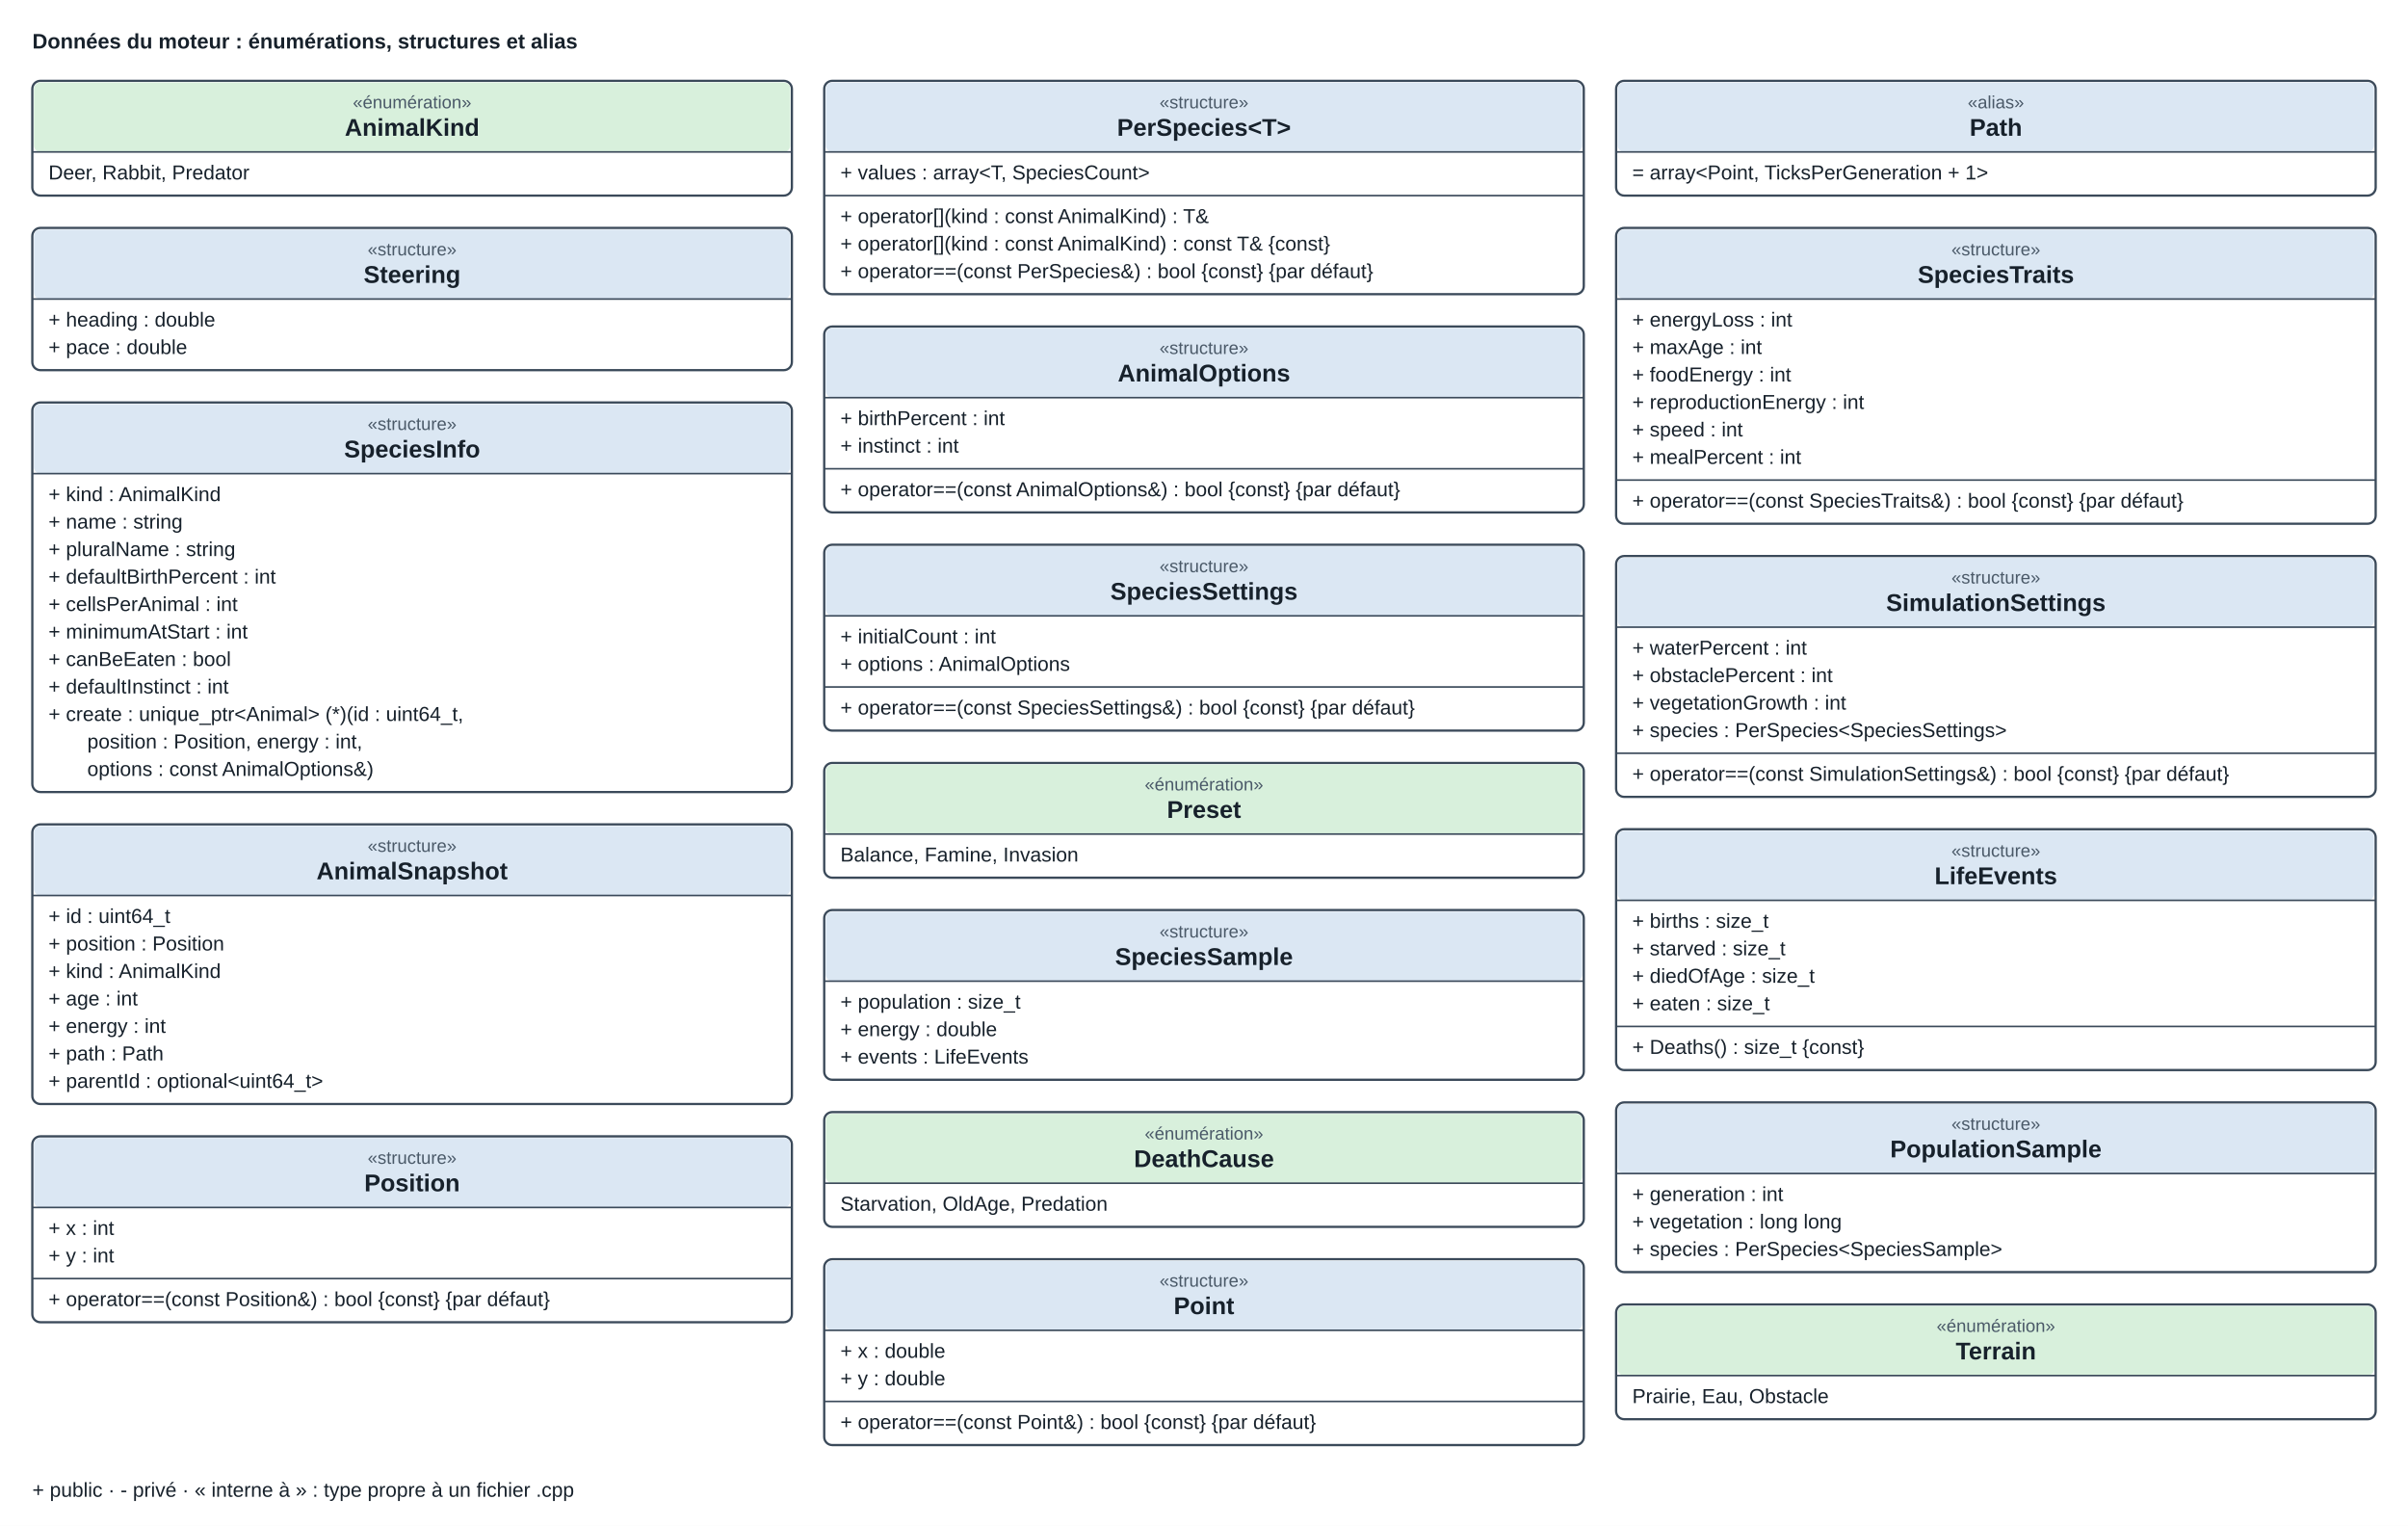
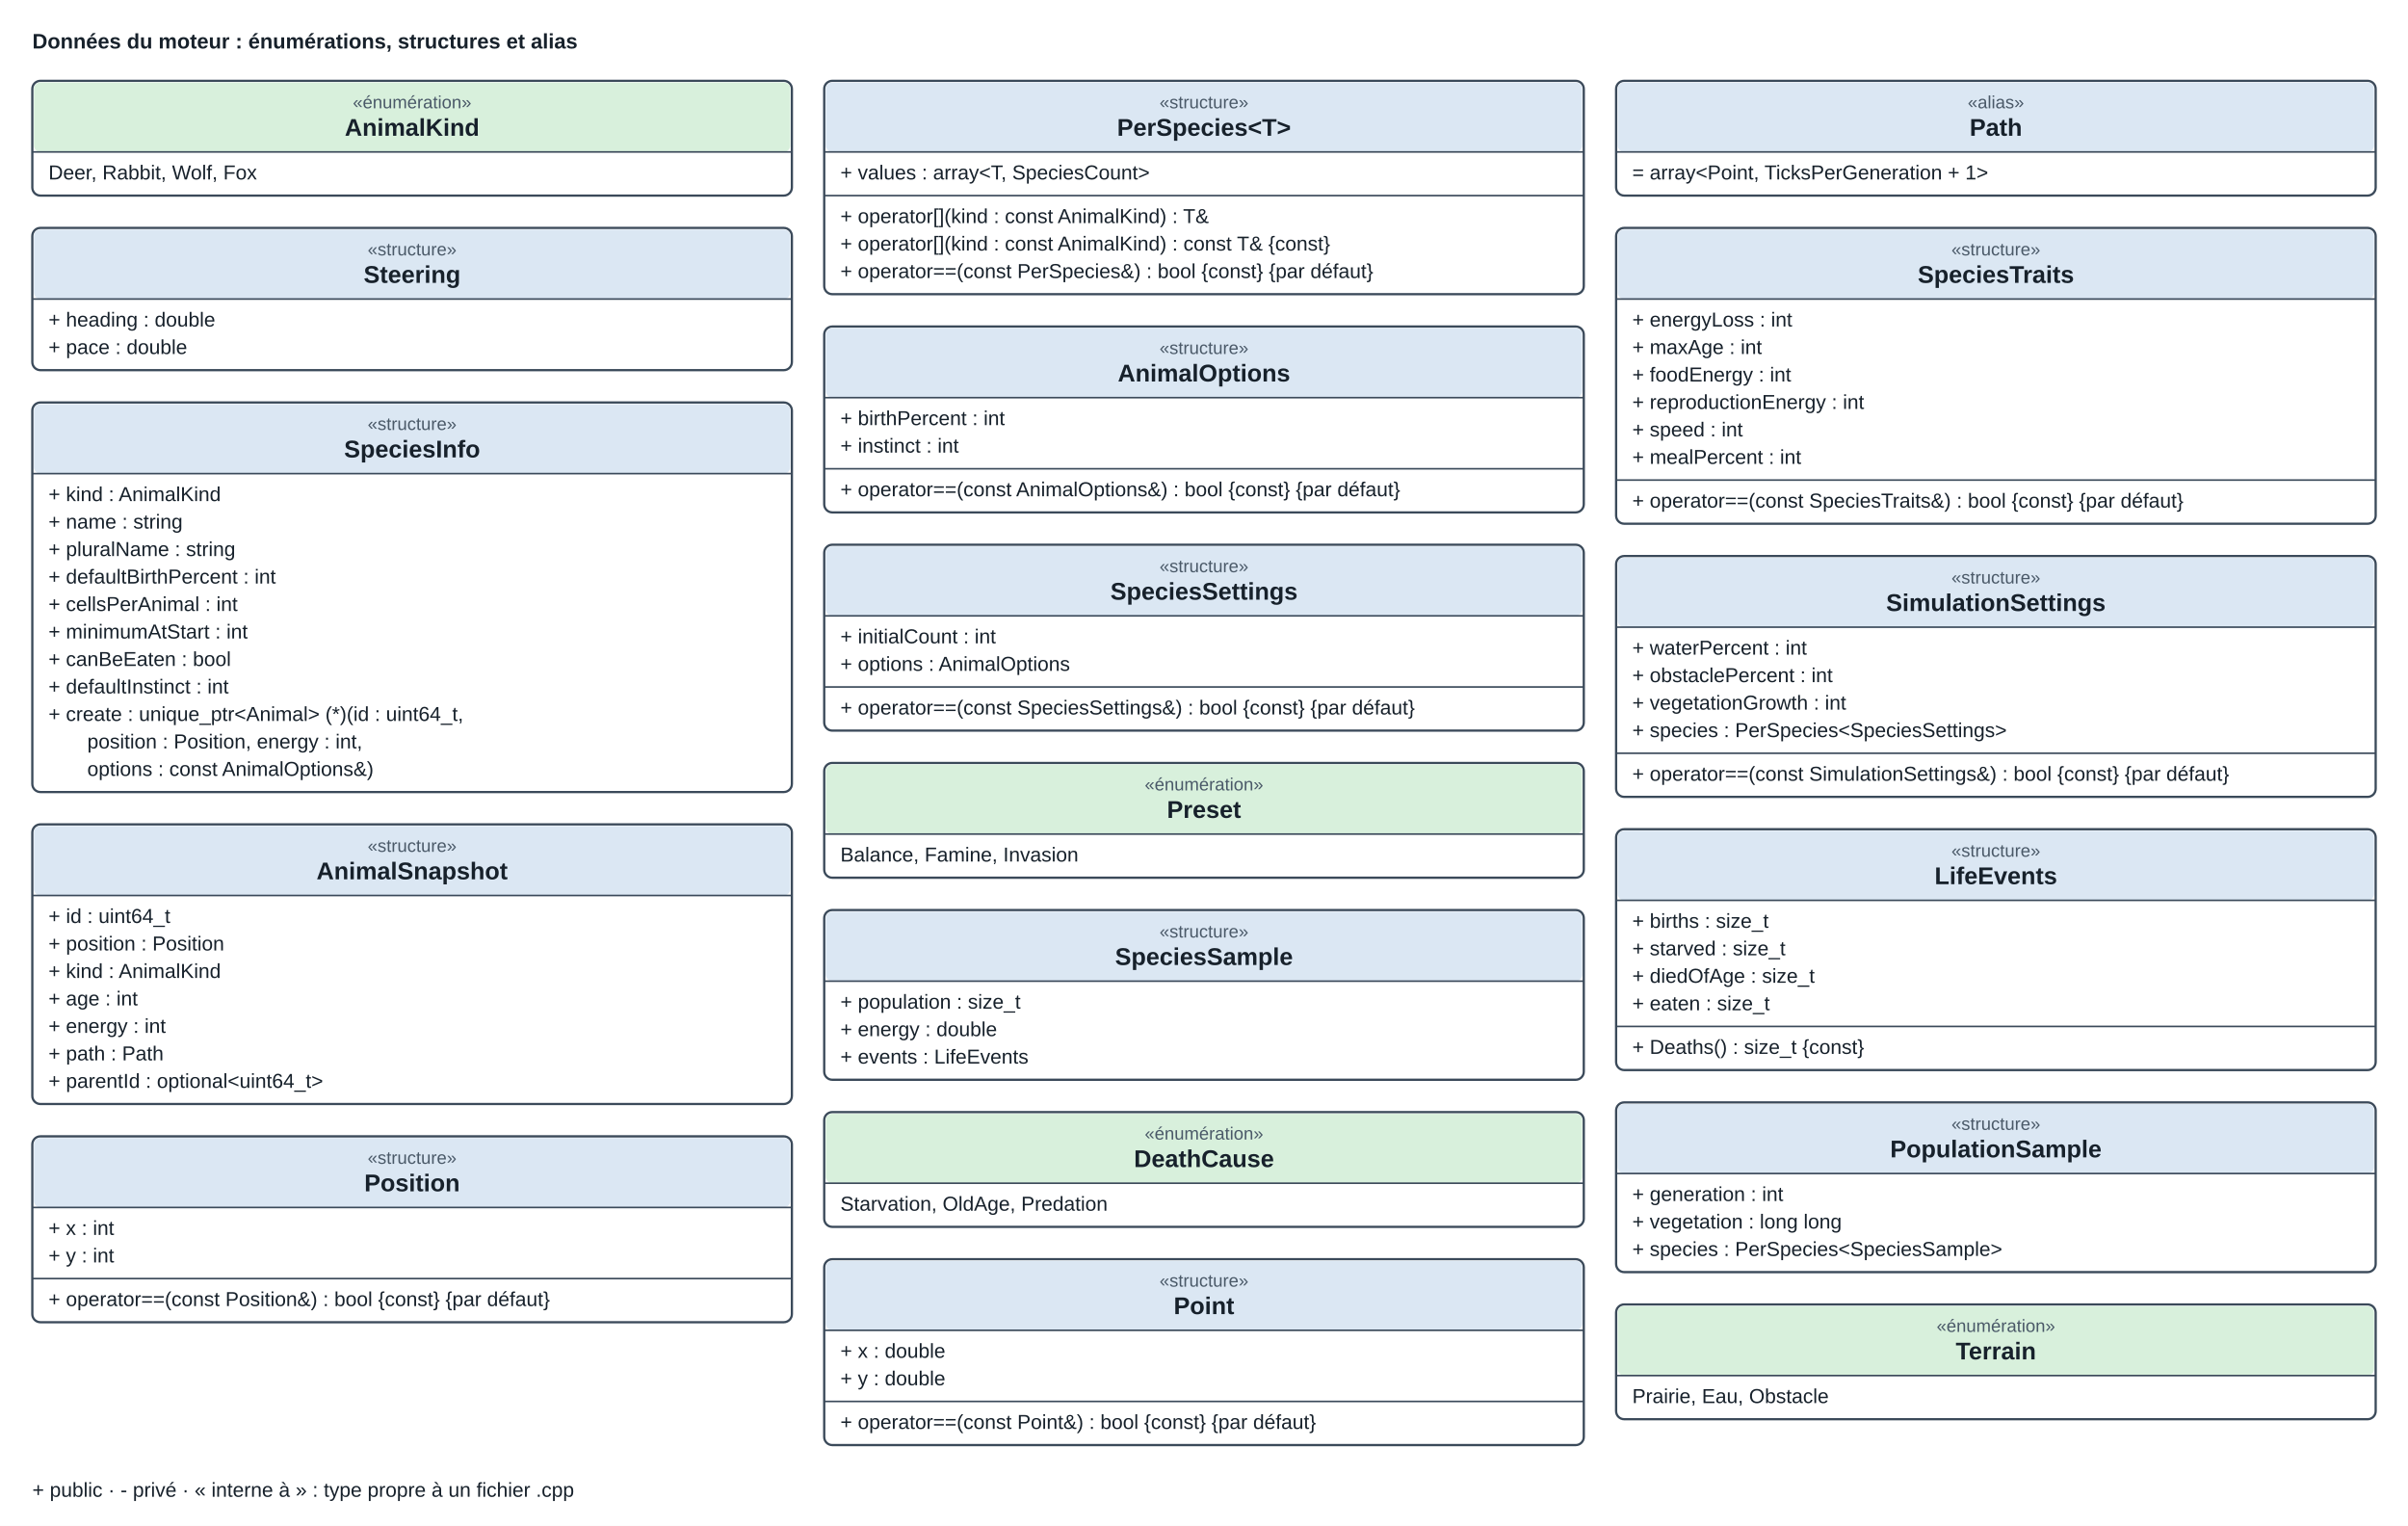
<svg xmlns="http://www.w3.org/2000/svg" viewBox="0 0 1490 944" role="img" aria-label="Données du moteur : énumérations, structures et alias">
  <style>
 text { font-family: "Segoe UI", Arial, sans-serif; fill: #17212b; }
 .name { font-size: 15px; font-weight: 700; text-anchor: middle; }
 .abstract { font-style: italic; }
 .stereo { font-size: 11px; text-anchor: middle; fill: #4a5968; }
 .member { font-size: 12.5px; }
 .label { font-size: 12px; font-style: italic; fill: #3b4a5a; }
 .band { font-size: 14px; font-weight: 700; }
 .legend { font-size: 12.5px; }
 .legendtitle { font-size: 13px; font-weight: 700; }
</style>
  <defs>
    <marker id="triangle" viewBox="0 0 14 14" refX="13" refY="7" markerWidth="14" markerHeight="14" markerUnits="userSpaceOnUse" orient="auto">
      <path d="M1 1 L13 7 L1 13 Z" fill="#ffffff" stroke="#3b4a5a" stroke-width="1.4" />
    </marker>
    <marker id="diamond" viewBox="0 0 18 12" refX="1" refY="6" markerWidth="18" markerHeight="12" markerUnits="userSpaceOnUse" orient="auto">
      <path d="M1 6 L9 1 L17 6 L9 11 Z" fill="#3b4a5a" />
    </marker>
    <marker id="arrow" viewBox="0 0 12 12" refX="11" refY="6" markerWidth="12" markerHeight="12" markerUnits="userSpaceOnUse" orient="auto">
      <path d="M1 1 L11 6 L1 11" fill="none" stroke="#3b4a5a" stroke-width="1.6" />
    </marker>
  </defs>
  <rect width="1490" height="944" fill="#ffffff" />
  <g class="box" data-width="470">
    <rect x="20" y="50" width="470" height="71" rx="5" fill="#ffffff" stroke="#3b4a5a" stroke-width="1.4" />
    <rect x="21" y="51" width="468" height="43" rx="4" fill="#d8f0dc" />
    <text x="255.0" y="67" class="stereo">«énumération»</text>
    <text x="255.0" y="84" class="name">AnimalKind</text>
    <line x1="20" y1="94" x2="490" y2="94" stroke="#3b4a5a" />
-     <text x="30" y="111" class="member">Deer, Rabbit, Predator</text>
+     <text x="30" y="111" class="member">Deer, Rabbit, Wolf, Fox</text>
  </g>
  <g class="box" data-width="470">
    <rect x="510" y="50" width="470" height="132" rx="5" fill="#ffffff" stroke="#3b4a5a" stroke-width="1.4" />
    <rect x="511" y="51" width="468" height="43" rx="4" fill="#dbe7f3" />
    <text x="745.0" y="67" class="stereo">«structure»</text>
    <text x="745.0" y="84" class="name">PerSpecies&lt;T&gt;</text>
    <line x1="510" y1="94" x2="980" y2="94" stroke="#3b4a5a" />
    <text x="520" y="111" class="member">+ values : array&lt;T, SpeciesCount&gt;</text>
    <line x1="510" y1="121" x2="980" y2="121" stroke="#3b4a5a" />
    <text x="520" y="138" class="member">+ operator[](kind : const AnimalKind) : T&amp;</text>
    <text x="520" y="155" class="member">+ operator[](kind : const AnimalKind) : const T&amp; {const}</text>
    <text x="520" y="172" class="member">+ operator==(const PerSpecies&amp;) : bool {const} {par défaut}</text>
  </g>
  <g class="box" data-width="470">
    <rect x="1000" y="50" width="470" height="71" rx="5" fill="#ffffff" stroke="#3b4a5a" stroke-width="1.4" />
    <rect x="1001" y="51" width="468" height="43" rx="4" fill="#dbe7f3" />
    <text x="1235.0" y="67" class="stereo">«alias»</text>
    <text x="1235.0" y="84" class="name">Path</text>
    <line x1="1000" y1="94" x2="1470" y2="94" stroke="#3b4a5a" />
    <text x="1010" y="111" class="member">= array&lt;Point, TicksPerGeneration + 1&gt;</text>
  </g>
  <g class="box" data-width="470">
    <rect x="20" y="141" width="470" height="88" rx="5" fill="#ffffff" stroke="#3b4a5a" stroke-width="1.4" />
    <rect x="21" y="142" width="468" height="43" rx="4" fill="#dbe7f3" />
    <text x="255.0" y="158" class="stereo">«structure»</text>
    <text x="255.0" y="175" class="name">Steering</text>
    <line x1="20" y1="185" x2="490" y2="185" stroke="#3b4a5a" />
    <text x="30" y="202" class="member">+ heading : double</text>
    <text x="30" y="219" class="member">+ pace : double</text>
  </g>
  <g class="box" data-width="470">
    <rect x="1000" y="141" width="470" height="183" rx="5" fill="#ffffff" stroke="#3b4a5a" stroke-width="1.4" />
    <rect x="1001" y="142" width="468" height="43" rx="4" fill="#dbe7f3" />
    <text x="1235.0" y="158" class="stereo">«structure»</text>
    <text x="1235.0" y="175" class="name">SpeciesTraits</text>
    <line x1="1000" y1="185" x2="1470" y2="185" stroke="#3b4a5a" />
    <text x="1010" y="202" class="member">+ energyLoss : int</text>
    <text x="1010" y="219" class="member">+ maxAge : int</text>
    <text x="1010" y="236" class="member">+ foodEnergy : int</text>
    <text x="1010" y="253" class="member">+ reproductionEnergy : int</text>
    <text x="1010" y="270" class="member">+ speed : int</text>
    <text x="1010" y="287" class="member">+ mealPercent : int</text>
    <line x1="1000" y1="297" x2="1470" y2="297" stroke="#3b4a5a" />
    <text x="1010" y="314" class="member">+ operator==(const SpeciesTraits&amp;) : bool {const} {par défaut}</text>
  </g>
  <g class="box" data-width="470">
    <rect x="510" y="202" width="470" height="115" rx="5" fill="#ffffff" stroke="#3b4a5a" stroke-width="1.4" />
    <rect x="511" y="203" width="468" height="43" rx="4" fill="#dbe7f3" />
    <text x="745.0" y="219" class="stereo">«structure»</text>
    <text x="745.0" y="236" class="name">AnimalOptions</text>
    <line x1="510" y1="246" x2="980" y2="246" stroke="#3b4a5a" />
    <text x="520" y="263" class="member">+ birthPercent : int</text>
    <text x="520" y="280" class="member">+ instinct : int</text>
    <line x1="510" y1="290" x2="980" y2="290" stroke="#3b4a5a" />
    <text x="520" y="307" class="member">+ operator==(const AnimalOptions&amp;) : bool {const} {par défaut}</text>
  </g>
  <g class="box" data-width="470">
    <rect x="20" y="249" width="470" height="241" rx="5" fill="#ffffff" stroke="#3b4a5a" stroke-width="1.4" />
    <rect x="21" y="250" width="468" height="43" rx="4" fill="#dbe7f3" />
    <text x="255.0" y="266" class="stereo">«structure»</text>
    <text x="255.0" y="283" class="name">SpeciesInfo</text>
    <line x1="20" y1="293" x2="490" y2="293" stroke="#3b4a5a" />
    <text x="30" y="310" class="member">+ kind : AnimalKind</text>
    <text x="30" y="327" class="member">+ name : string</text>
    <text x="30" y="344" class="member">+ pluralName : string</text>
    <text x="30" y="361" class="member">+ defaultBirthPercent : int</text>
    <text x="30" y="378" class="member">+ cellsPerAnimal : int</text>
    <text x="30" y="395" class="member">+ minimumAtStart : int</text>
    <text x="30" y="412" class="member">+ canBeEaten : bool</text>
    <text x="30" y="429" class="member">+ defaultInstinct : int</text>
    <text x="30" y="446" class="member">+ create : unique_ptr&lt;Animal&gt; (*)(id : uint64_t,</text>
    <text x="54" y="463" class="member">position : Position, energy : int,</text>
    <text x="54" y="480" class="member">options : const AnimalOptions&amp;)</text>
  </g>
  <g class="box" data-width="470">
    <rect x="510" y="337" width="470" height="115" rx="5" fill="#ffffff" stroke="#3b4a5a" stroke-width="1.4" />
    <rect x="511" y="338" width="468" height="43" rx="4" fill="#dbe7f3" />
    <text x="745.0" y="354" class="stereo">«structure»</text>
    <text x="745.0" y="371" class="name">SpeciesSettings</text>
    <line x1="510" y1="381" x2="980" y2="381" stroke="#3b4a5a" />
    <text x="520" y="398" class="member">+ initialCount : int</text>
    <text x="520" y="415" class="member">+ options : AnimalOptions</text>
    <line x1="510" y1="425" x2="980" y2="425" stroke="#3b4a5a" />
    <text x="520" y="442" class="member">+ operator==(const SpeciesSettings&amp;) : bool {const} {par défaut}</text>
  </g>
  <g class="box" data-width="470">
    <rect x="1000" y="344" width="470" height="149" rx="5" fill="#ffffff" stroke="#3b4a5a" stroke-width="1.4" />
    <rect x="1001" y="345" width="468" height="43" rx="4" fill="#dbe7f3" />
    <text x="1235.0" y="361" class="stereo">«structure»</text>
    <text x="1235.0" y="378" class="name">SimulationSettings</text>
    <line x1="1000" y1="388" x2="1470" y2="388" stroke="#3b4a5a" />
    <text x="1010" y="405" class="member">+ waterPercent : int</text>
    <text x="1010" y="422" class="member">+ obstaclePercent : int</text>
    <text x="1010" y="439" class="member">+ vegetationGrowth : int</text>
    <text x="1010" y="456" class="member">+ species : PerSpecies&lt;SpeciesSettings&gt;</text>
    <line x1="1000" y1="466" x2="1470" y2="466" stroke="#3b4a5a" />
    <text x="1010" y="483" class="member">+ operator==(const SimulationSettings&amp;) : bool {const} {par défaut}</text>
  </g>
  <g class="box" data-width="470">
    <rect x="510" y="472" width="470" height="71" rx="5" fill="#ffffff" stroke="#3b4a5a" stroke-width="1.4" />
    <rect x="511" y="473" width="468" height="43" rx="4" fill="#d8f0dc" />
    <text x="745.0" y="489" class="stereo">«énumération»</text>
    <text x="745.0" y="506" class="name">Preset</text>
    <line x1="510" y1="516" x2="980" y2="516" stroke="#3b4a5a" />
    <text x="520" y="533" class="member">Balance, Famine, Invasion</text>
  </g>
  <g class="box" data-width="470">
    <rect x="20" y="510" width="470" height="173" rx="5" fill="#ffffff" stroke="#3b4a5a" stroke-width="1.4" />
    <rect x="21" y="511" width="468" height="43" rx="4" fill="#dbe7f3" />
    <text x="255.0" y="527" class="stereo">«structure»</text>
    <text x="255.0" y="544" class="name">AnimalSnapshot</text>
    <line x1="20" y1="554" x2="490" y2="554" stroke="#3b4a5a" />
    <text x="30" y="571" class="member">+ id : uint64_t</text>
    <text x="30" y="588" class="member">+ position : Position</text>
    <text x="30" y="605" class="member">+ kind : AnimalKind</text>
    <text x="30" y="622" class="member">+ age : int</text>
    <text x="30" y="639" class="member">+ energy : int</text>
    <text x="30" y="656" class="member">+ path : Path</text>
    <text x="30" y="673" class="member">+ parentId : optional&lt;uint64_t&gt;</text>
  </g>
  <g class="box" data-width="470">
    <rect x="1000" y="513" width="470" height="149" rx="5" fill="#ffffff" stroke="#3b4a5a" stroke-width="1.4" />
    <rect x="1001" y="514" width="468" height="43" rx="4" fill="#dbe7f3" />
    <text x="1235.0" y="530" class="stereo">«structure»</text>
    <text x="1235.0" y="547" class="name">LifeEvents</text>
    <line x1="1000" y1="557" x2="1470" y2="557" stroke="#3b4a5a" />
    <text x="1010" y="574" class="member">+ births : size_t</text>
    <text x="1010" y="591" class="member">+ starved : size_t</text>
    <text x="1010" y="608" class="member">+ diedOfAge : size_t</text>
    <text x="1010" y="625" class="member">+ eaten : size_t</text>
    <line x1="1000" y1="635" x2="1470" y2="635" stroke="#3b4a5a" />
    <text x="1010" y="652" class="member">+ Deaths() : size_t {const}</text>
  </g>
  <g class="box" data-width="470">
    <rect x="510" y="563" width="470" height="105" rx="5" fill="#ffffff" stroke="#3b4a5a" stroke-width="1.4" />
    <rect x="511" y="564" width="468" height="43" rx="4" fill="#dbe7f3" />
    <text x="745.0" y="580" class="stereo">«structure»</text>
    <text x="745.0" y="597" class="name">SpeciesSample</text>
    <line x1="510" y1="607" x2="980" y2="607" stroke="#3b4a5a" />
    <text x="520" y="624" class="member">+ population : size_t</text>
    <text x="520" y="641" class="member">+ energy : double</text>
    <text x="520" y="658" class="member">+ events : LifeEvents</text>
  </g>
  <g class="box" data-width="470">
    <rect x="1000" y="682" width="470" height="105" rx="5" fill="#ffffff" stroke="#3b4a5a" stroke-width="1.4" />
    <rect x="1001" y="683" width="468" height="43" rx="4" fill="#dbe7f3" />
    <text x="1235.0" y="699" class="stereo">«structure»</text>
    <text x="1235.0" y="716" class="name">PopulationSample</text>
    <line x1="1000" y1="726" x2="1470" y2="726" stroke="#3b4a5a" />
    <text x="1010" y="743" class="member">+ generation : int</text>
    <text x="1010" y="760" class="member">+ vegetation : long long</text>
    <text x="1010" y="777" class="member">+ species : PerSpecies&lt;SpeciesSample&gt;</text>
  </g>
  <g class="box" data-width="470">
    <rect x="510" y="688" width="470" height="71" rx="5" fill="#ffffff" stroke="#3b4a5a" stroke-width="1.4" />
    <rect x="511" y="689" width="468" height="43" rx="4" fill="#d8f0dc" />
    <text x="745.0" y="705" class="stereo">«énumération»</text>
    <text x="745.0" y="722" class="name">DeathCause</text>
    <line x1="510" y1="732" x2="980" y2="732" stroke="#3b4a5a" />
    <text x="520" y="749" class="member">Starvation, OldAge, Predation</text>
  </g>
  <g class="box" data-width="470">
    <rect x="20" y="703" width="470" height="115" rx="5" fill="#ffffff" stroke="#3b4a5a" stroke-width="1.4" />
    <rect x="21" y="704" width="468" height="43" rx="4" fill="#dbe7f3" />
    <text x="255.0" y="720" class="stereo">«structure»</text>
    <text x="255.0" y="737" class="name">Position</text>
    <line x1="20" y1="747" x2="490" y2="747" stroke="#3b4a5a" />
    <text x="30" y="764" class="member">+ x : int</text>
    <text x="30" y="781" class="member">+ y : int</text>
    <line x1="20" y1="791" x2="490" y2="791" stroke="#3b4a5a" />
    <text x="30" y="808" class="member">+ operator==(const Position&amp;) : bool {const} {par défaut}</text>
  </g>
  <g class="box" data-width="470">
    <rect x="510" y="779" width="470" height="115" rx="5" fill="#ffffff" stroke="#3b4a5a" stroke-width="1.4" />
    <rect x="511" y="780" width="468" height="43" rx="4" fill="#dbe7f3" />
    <text x="745.0" y="796" class="stereo">«structure»</text>
    <text x="745.0" y="813" class="name">Point</text>
    <line x1="510" y1="823" x2="980" y2="823" stroke="#3b4a5a" />
    <text x="520" y="840" class="member">+ x : double</text>
    <text x="520" y="857" class="member">+ y : double</text>
    <line x1="510" y1="867" x2="980" y2="867" stroke="#3b4a5a" />
    <text x="520" y="884" class="member">+ operator==(const Point&amp;) : bool {const} {par défaut}</text>
  </g>
  <g class="box" data-width="470">
    <rect x="1000" y="807" width="470" height="71" rx="5" fill="#ffffff" stroke="#3b4a5a" stroke-width="1.4" />
    <rect x="1001" y="808" width="468" height="43" rx="4" fill="#d8f0dc" />
    <text x="1235.0" y="824" class="stereo">«énumération»</text>
    <text x="1235.0" y="841" class="name">Terrain</text>
    <line x1="1000" y1="851" x2="1470" y2="851" stroke="#3b4a5a" />
    <text x="1010" y="868" class="member">Prairie, Eau, Obstacle</text>
  </g>
  <text x="20" y="30" class="legendtitle">Données du moteur : énumérations, structures et alias</text>
  <text x="20" y="926" class="legend">+ public  ·  - privé  ·  « interne à » : type propre à un fichier .cpp</text>
</svg>
